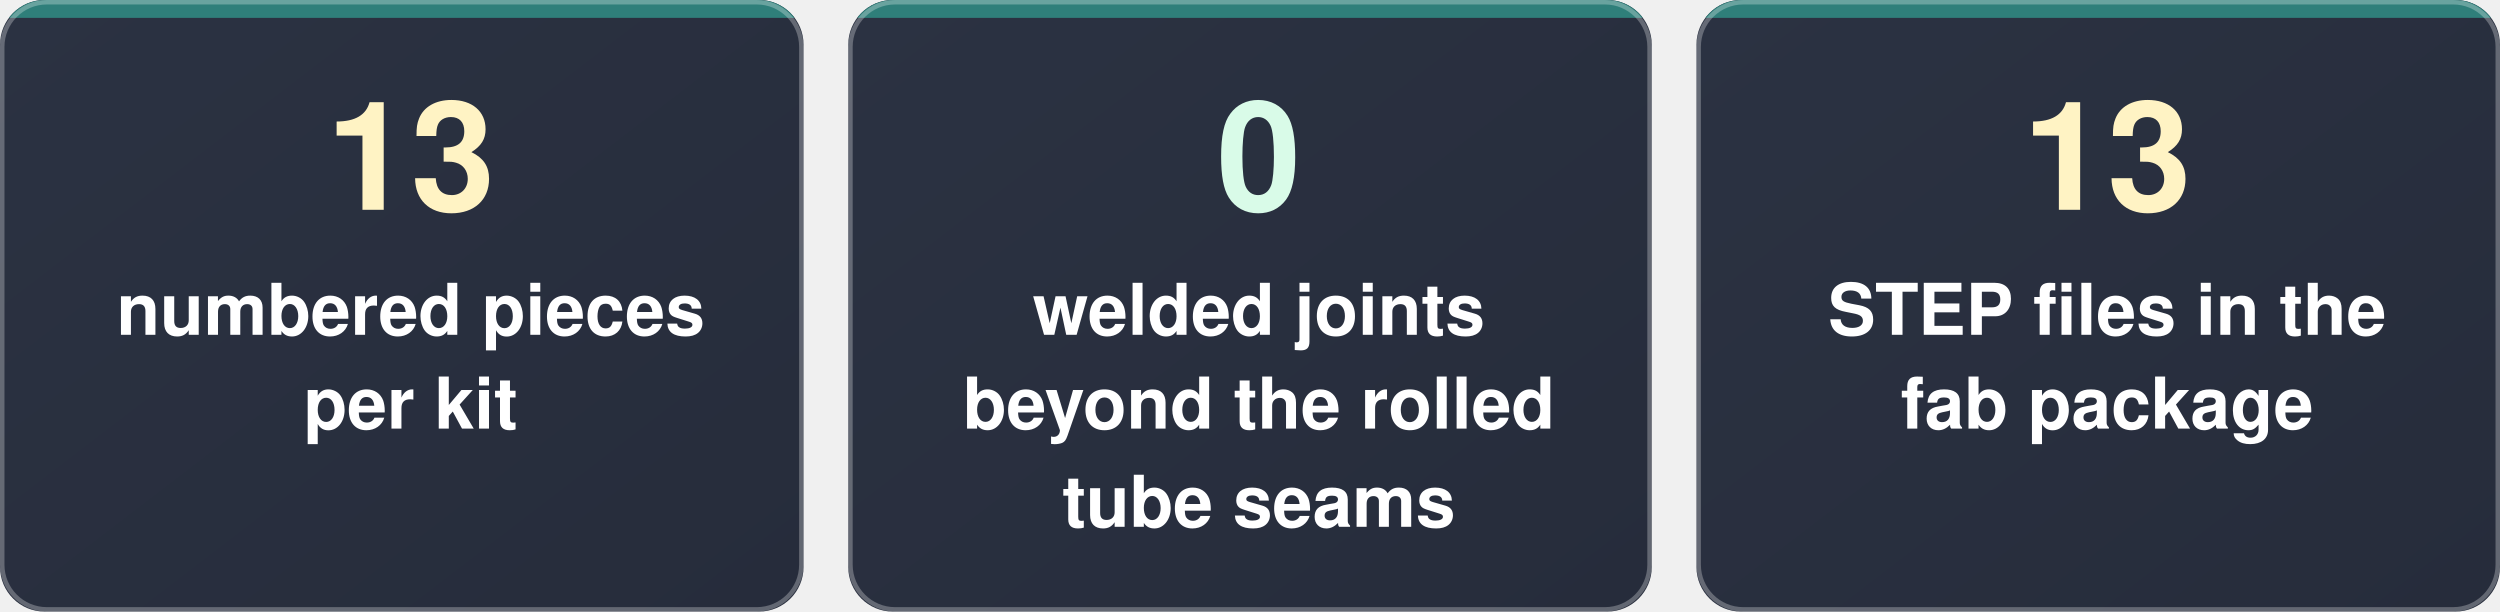
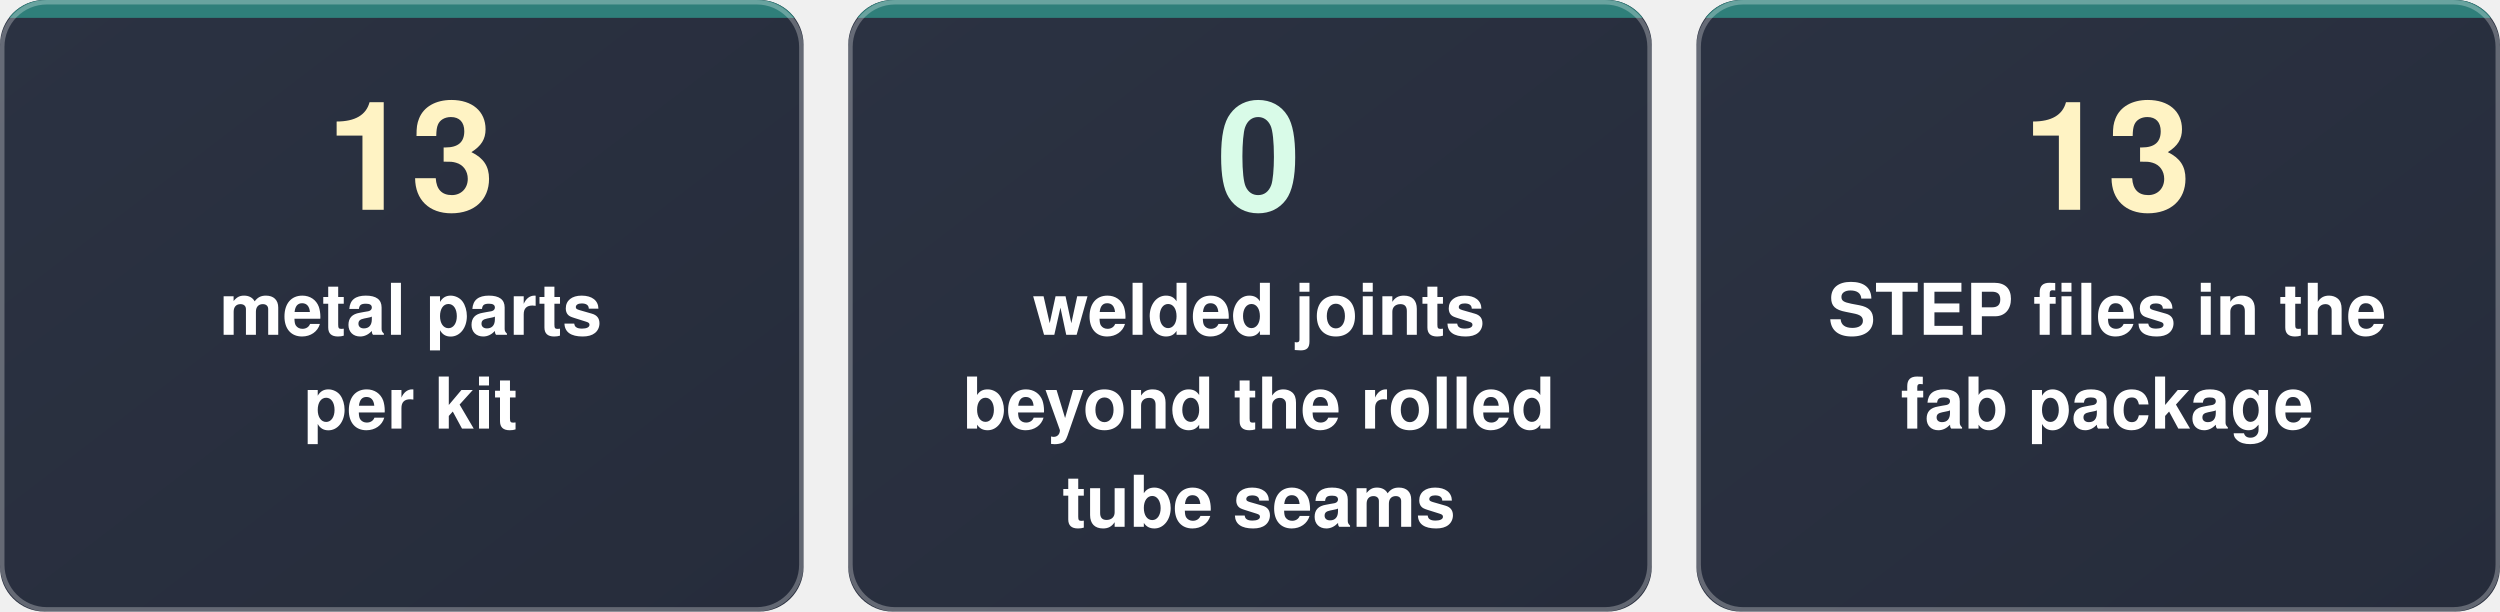
<svg xmlns="http://www.w3.org/2000/svg" width="560" height="137" viewBox="0 0 560 137" role="img" aria-label="13 metal parts per kit. 0 welded joints beyond the rolled tube seams. 13 STEP files in the fab package.">
  <defs>
    <linearGradient id="g" x1="0" y1="0" x2="1" y2="1">
      <stop offset="0" stop-color="#2f7f7a" />
      <stop offset="1" stop-color="#3f6f8a" />
    </linearGradient>
    <linearGradient id="n" x1="0" y1="0" x2="1" y2="1">
      <stop offset="0" stop-color="#2b3242" />
      <stop offset="1" stop-color="#262c3b" />
    </linearGradient>
  </defs>
  <g font-family="-apple-system,BlinkMacSystemFont,'Segoe UI',Helvetica,Arial,sans-serif" text-rendering="geometricPrecision">
    <g transform="translate(0.0,0)">
      <clipPath id="c0_0">
        <rect width="180.0" height="137" rx="10" />
      </clipPath>
      <rect width="180.0" height="137" rx="10" fill="url(#n)" />
      <rect width="180.0" height="4" fill="#2f7f7a" clip-path="url(#c0_0)" />
      <rect x=".5" y=".5" width="179.0" height="136" rx="10" fill="none" stroke="rgba(255,255,255,.28)" />
      <text x="92" text-anchor="middle" y="47" font-size="34" font-weight="800" fill="#fff3c4">13</text>
-       <text x="92" text-anchor="middle" y="75" font-size="16" font-weight="600" fill="#ffffff">numbered pieces</text>
+       <text x="92" text-anchor="middle" y="75" font-size="16" font-weight="600" fill="#ffffff">metal parts</text>
      <text x="92" text-anchor="middle" y="96" font-size="16" font-weight="600" fill="#ffffff">per kit</text>
    </g>
    <g transform="translate(190.0,0)">
      <clipPath id="c0_1">
        <rect width="180.0" height="137" rx="10" />
      </clipPath>
      <rect width="180.0" height="137" rx="10" fill="url(#n)" />
      <rect width="180.0" height="4" fill="#2f7f7a" clip-path="url(#c0_1)" />
      <rect x=".5" y=".5" width="179.0" height="136" rx="10" fill="none" stroke="rgba(255,255,255,.28)" />
      <text x="92" text-anchor="middle" y="47" font-size="34" font-weight="800" fill="#d9fbe8">0</text>
      <text x="92" text-anchor="middle" y="75" font-size="16" font-weight="600" fill="#ffffff">welded joints</text>
      <text x="92" text-anchor="middle" y="96" font-size="16" font-weight="600" fill="#ffffff">beyond the rolled</text>
      <text x="92" text-anchor="middle" y="118" font-size="16" font-weight="600" fill="#ffffff">tube seams</text>
    </g>
    <g transform="translate(380.0,0)">
      <clipPath id="c0_2">
        <rect width="180.0" height="137" rx="10" />
      </clipPath>
      <rect width="180.0" height="137" rx="10" fill="url(#n)" />
      <rect width="180.0" height="4" fill="#2f7f7a" clip-path="url(#c0_2)" />
      <rect x=".5" y=".5" width="179.0" height="136" rx="10" fill="none" stroke="rgba(255,255,255,.28)" />
      <text x="92" text-anchor="middle" y="47" font-size="34" font-weight="800" fill="#fff3c4">13</text>
      <text x="92" text-anchor="middle" y="75" font-size="16" font-weight="600" fill="#ffffff">STEP files in the</text>
      <text x="92" text-anchor="middle" y="96" font-size="16" font-weight="600" fill="#ffffff">fab package</text>
    </g>
  </g>
</svg>
